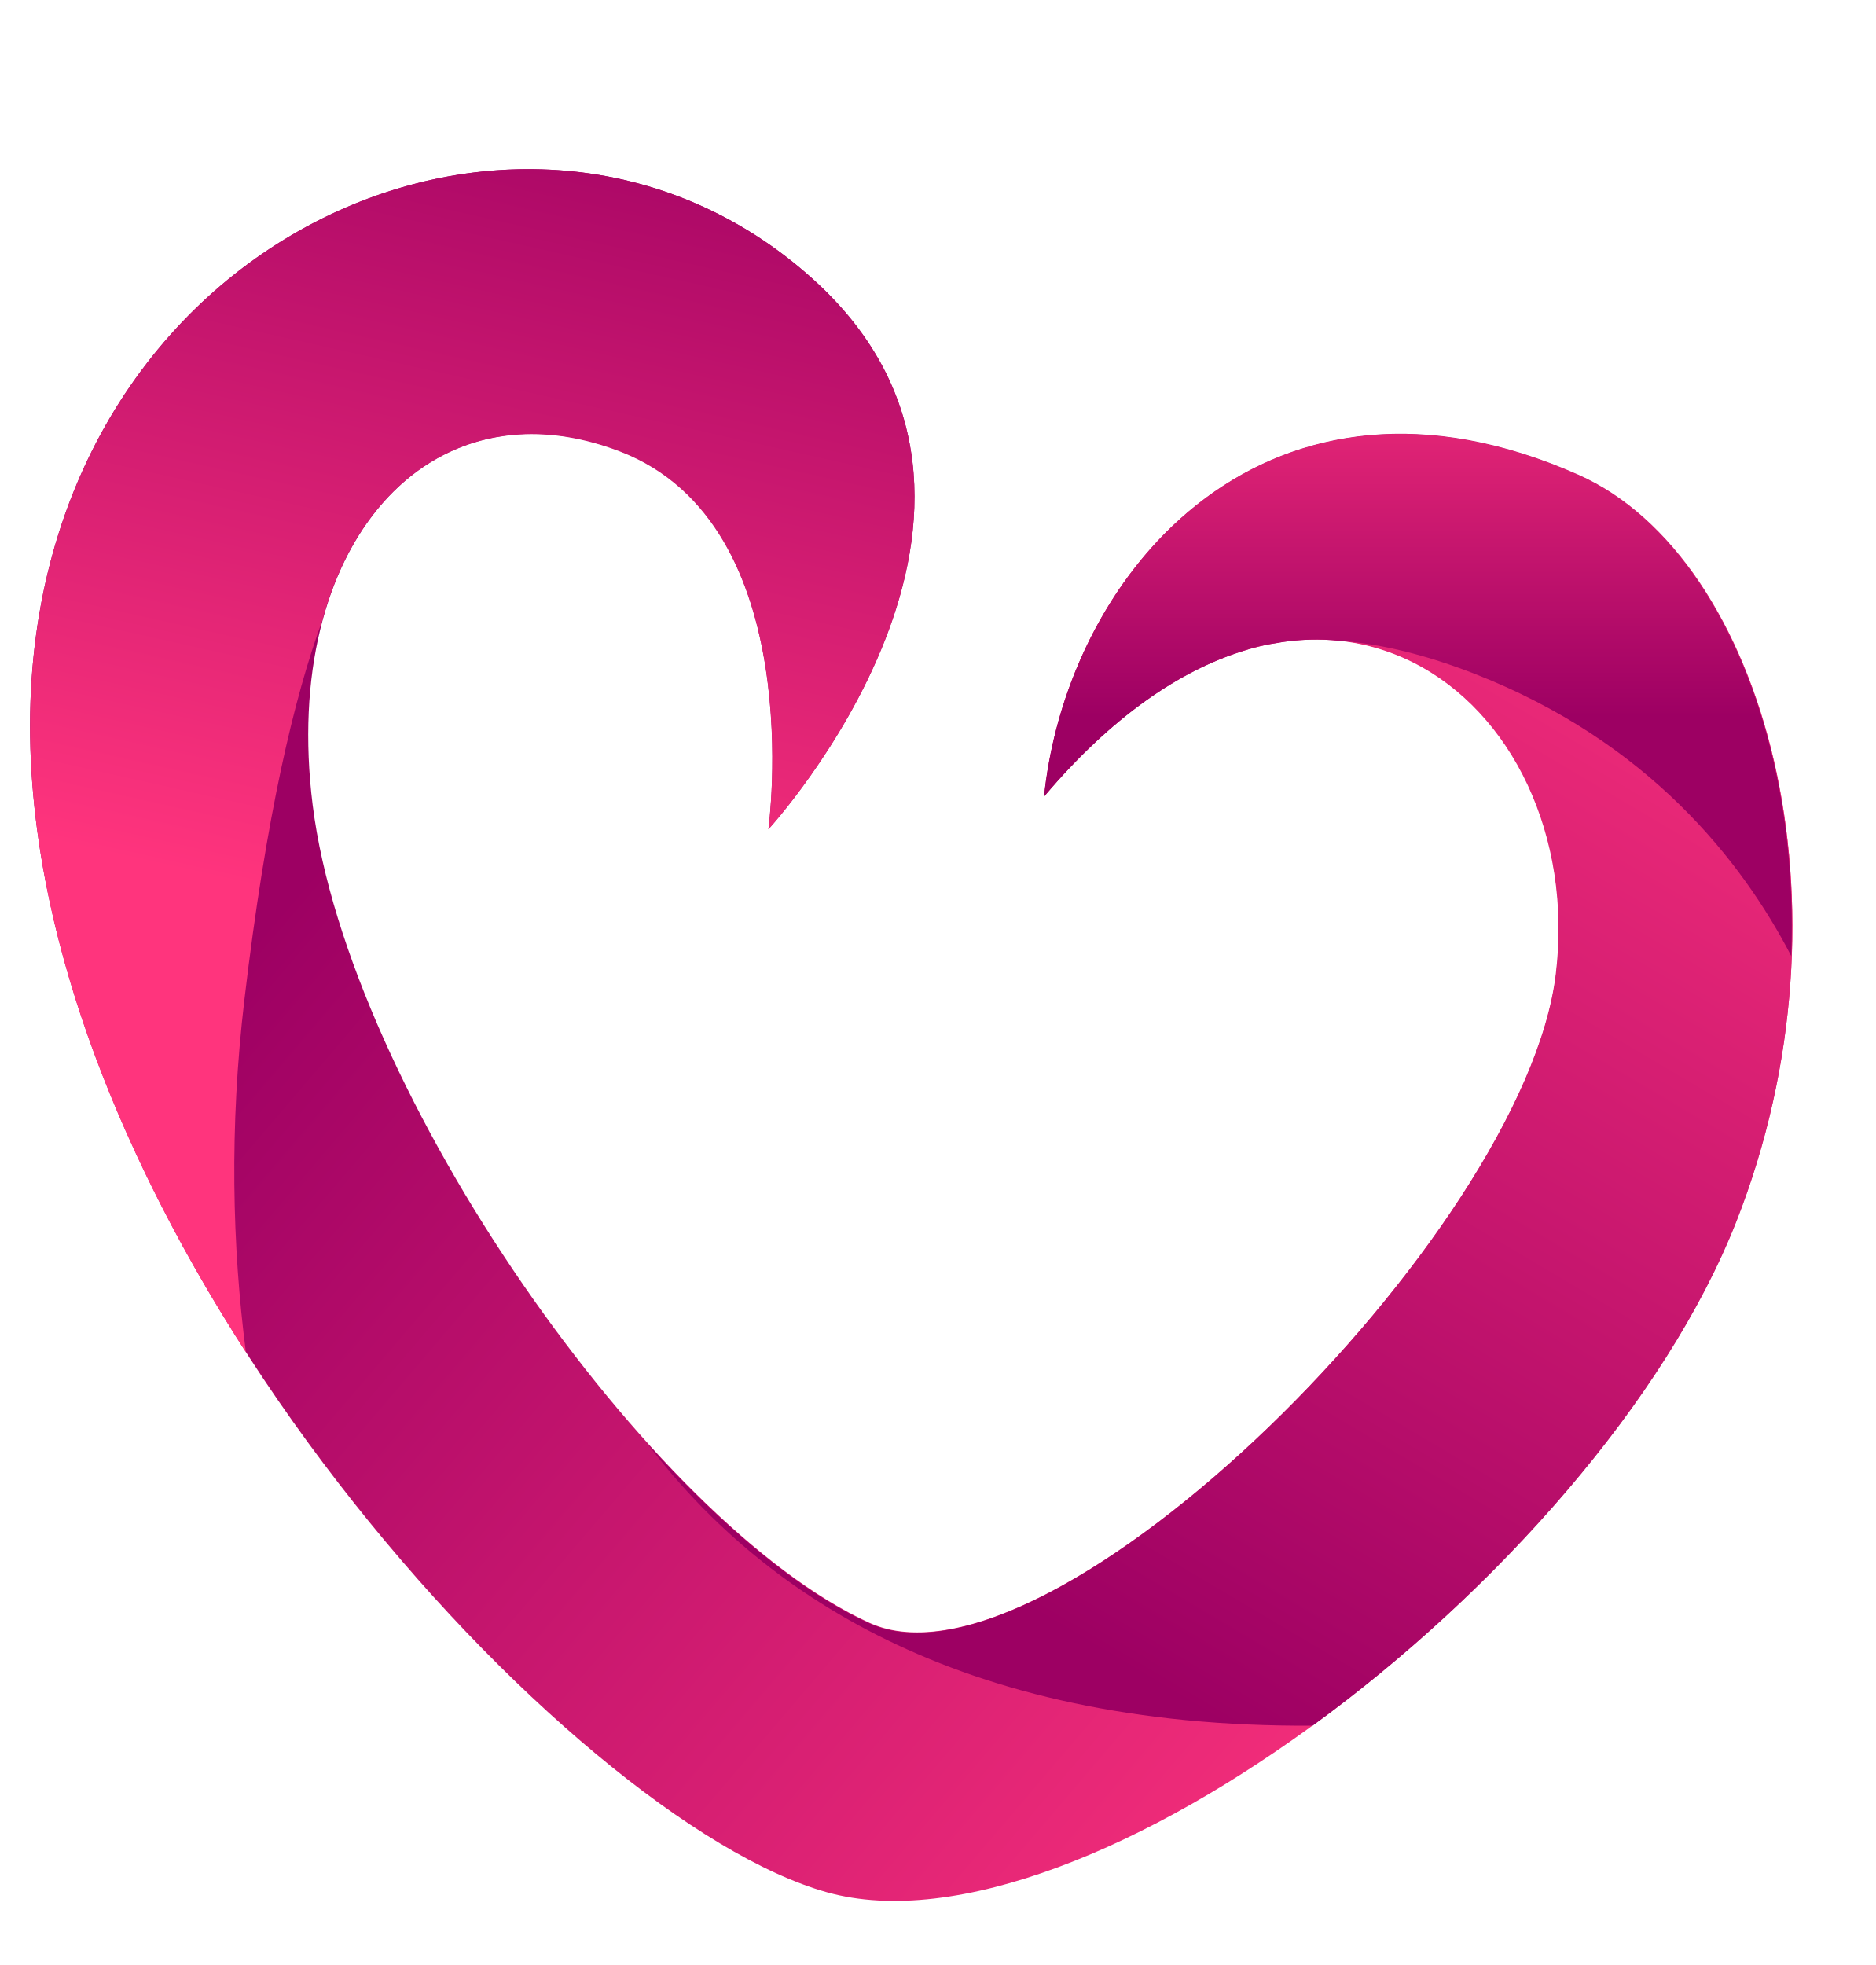
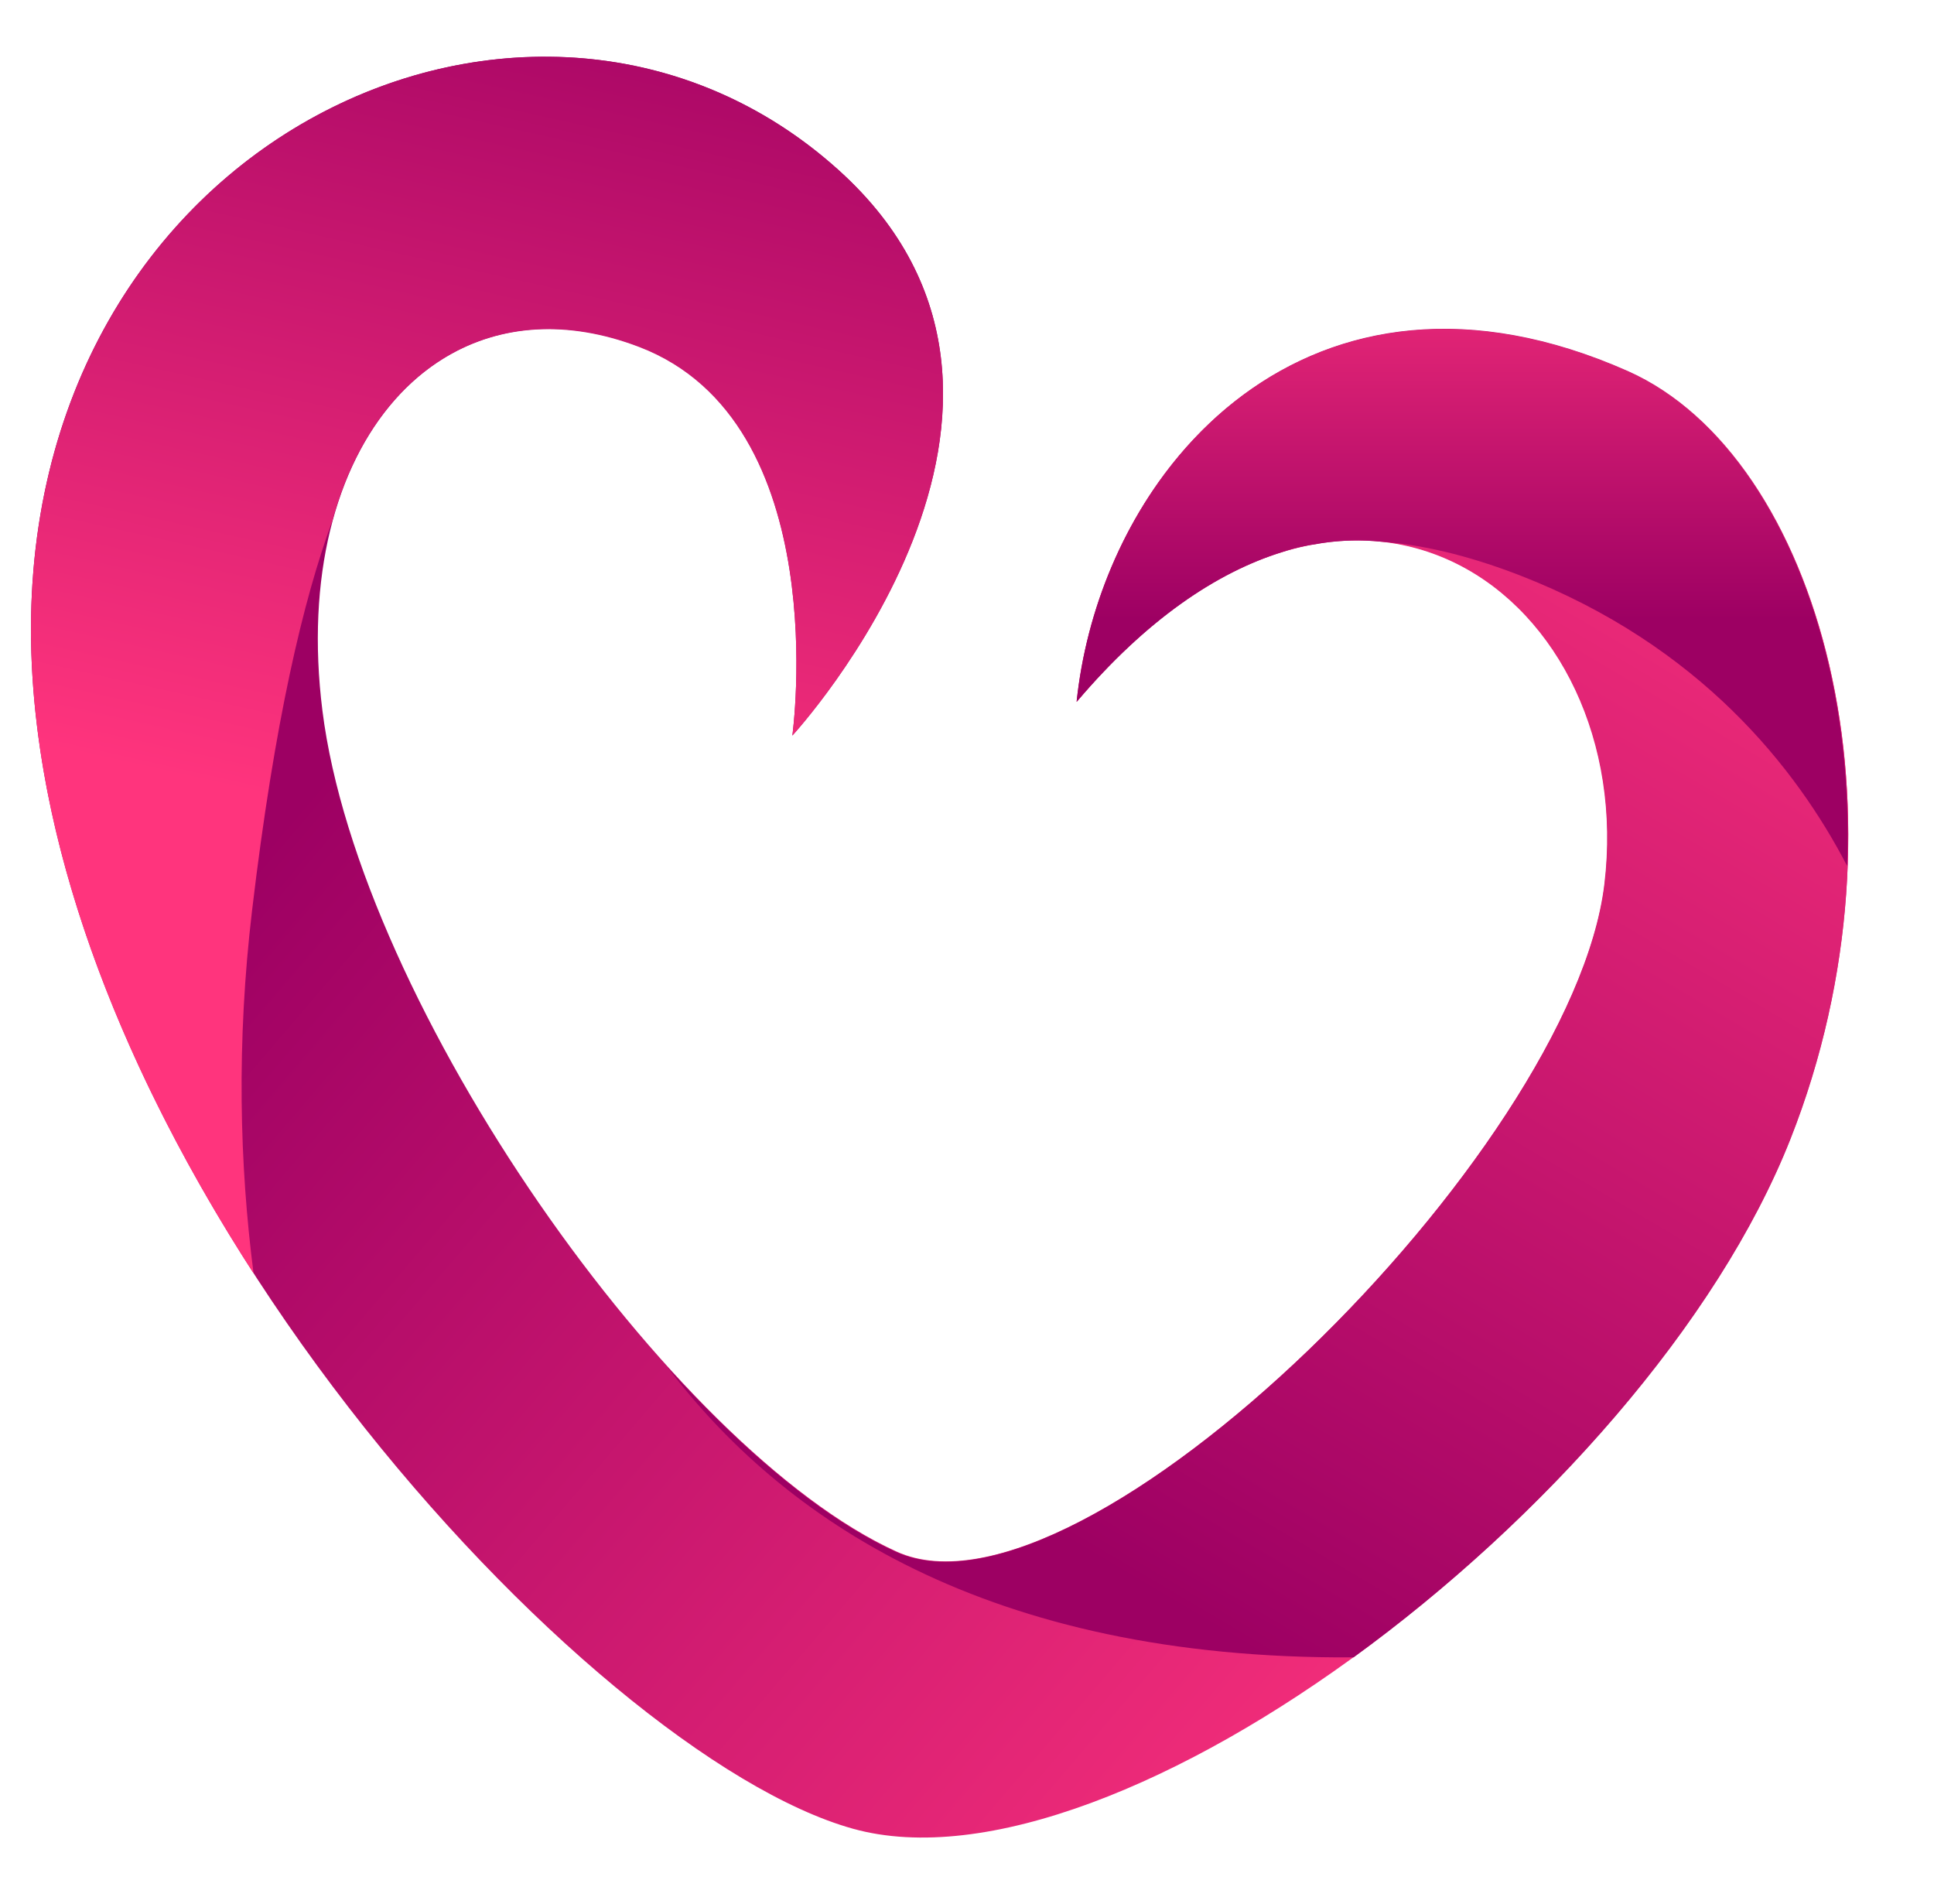
- <svg xmlns="http://www.w3.org/2000/svg" width="126" height="132" xml:space="preserve" overflow="hidden">
+ <svg xmlns="http://www.w3.org/2000/svg" width="126" height="124" xml:space="preserve" overflow="hidden">
  <defs>
    <linearGradient x1="114.527" y1="101.904" x2="36.065" y2="34.296" gradientUnits="userSpaceOnUse" spreadMethod="pad" id="fill0">
      <stop offset="0" stop-color="#FF347D" stop-opacity="1" />
      <stop offset="1" stop-color="#9D0063" stop-opacity="1" />
    </linearGradient>
    <linearGradient x1="27.636" y1="54.409" x2="41.018" y2="-5.853" gradientUnits="userSpaceOnUse" spreadMethod="pad" id="fill1">
      <stop offset="0" stop-color="#FF347D" stop-opacity="1" />
      <stop offset="1" stop-color="#9D0063" stop-opacity="1" />
    </linearGradient>
    <linearGradient x1="115.131" y1="22.378" x2="69.495" y2="100.155" gradientUnits="userSpaceOnUse" spreadMethod="pad" id="fill2">
      <stop offset="0" stop-color="#FF347D" stop-opacity="1" />
      <stop offset="1" stop-color="#9D0063" stop-opacity="1" />
    </linearGradient>
    <linearGradient x1="96.041" y1="13.509" x2="96.041" y2="40.792" gradientUnits="userSpaceOnUse" spreadMethod="pad" id="fill3">
      <stop offset="0" stop-color="#FF347D" stop-opacity="1" />
      <stop offset="1" stop-color="#9D0063" stop-opacity="1" />
    </linearGradient>
  </defs>
-   <g transform="translate(-34 -254)">
+   <g transform="translate(-34 -262)">
    <g>
      <g>
        <g>
          <g>
-             <path d="M52.382 48.291C52.382 48.291 72.288 26.848 55.406 11.726 35.822-5.826 1.76 9.47 2.801 42.912 3.867 76.502 39.044 114.208 56.323 118.992 73.602 123.777 108.11 97.722 117.406 74.37 125.76 53.373 119.339 30.244 106.82 24.716 86.195 15.643 72.536 30.789 70.924 46.085 88.947 24.964 107.539 39.491 105.308 57.885 103.201 75.263 71.296 106.548 59.174 101.069 44.548 94.475 24.17 65.743 21.766 46.68 19.584 29.376 29.599 18.27 42.416 23.129 55.208 27.988 52.382 48.291 52.382 48.291L52.382 48.291Z" fill="url(#fill0)" fill-rule="nonzero" transform="matrix(1 0 0 1.00999 33.2399 260.935)" />
-             <path d="M36.541 4.388C19.435 4.214 2.058 18.89 2.801 42.912 3.223 56.447 9.172 70.627 17.279 83.072 16.361 76.006 16.163 68.148 17.18 59.62 18.642 47.349 20.526 39.491 22.41 34.409 25.088 24.617 32.971 19.584 42.391 23.154 55.208 28.013 52.382 48.291 52.382 48.291 52.382 48.291 72.288 26.848 55.406 11.726 49.902 6.792 43.234 4.437 36.541 4.388Z" fill="url(#fill1)" fill-rule="nonzero" transform="matrix(1 0 0 1.00999 33.2399 260.935)" />
-             <path d="M94.326 22.014C80.791 22.311 72.164 34.161 70.9 46.11 88.922 24.988 107.515 39.515 105.283 57.91 103.176 75.287 71.272 106.573 59.149 101.094 54.513 99.012 49.283 94.673 44.25 89.145 51.638 98.838 64.95 108.06 88.947 107.911 101.243 99.036 112.646 86.369 117.406 74.395 125.76 53.398 119.339 30.269 106.82 24.765 102.309 22.757 98.119 21.939 94.326 22.014Z" fill="url(#fill2)" fill-rule="nonzero" transform="matrix(1 0 0 1.00999 33.2399 260.935)" />
-             <path d="M94.326 22.014C80.791 22.311 72.164 34.161 70.9 46.11 75.461 40.78 80.047 37.73 84.311 36.417 84.757 36.268 85.204 36.144 85.699 36.045 85.947 35.995 86.195 35.946 86.443 35.921 86.592 35.896 86.716 35.871 86.865 35.846 88.178 35.648 89.467 35.623 90.682 35.747 93.285 35.921 96.285 36.59 99.78 37.929 111.531 42.465 117.802 50.423 121.1 56.72 121.67 41.846 115.819 28.707 106.796 24.741 102.309 22.757 98.119 21.939 94.326 22.014Z" fill="url(#fill3)" fill-rule="nonzero" transform="matrix(1 0 0 1.00999 33.2399 260.935)" />
+             <path d="M52.382 48.291C52.382 48.291 72.288 26.848 55.406 11.726 35.822-5.826 1.76 9.47 2.801 42.912 3.867 76.502 39.044 114.208 56.323 118.992 73.602 123.777 108.11 97.722 117.406 74.37 125.76 53.373 119.339 30.244 106.82 24.716 86.195 15.643 72.536 30.789 70.924 46.085 88.947 24.964 107.539 39.491 105.308 57.885 103.201 75.263 71.296 106.548 59.174 101.069 44.548 94.475 24.17 65.743 21.766 46.68 19.584 29.376 29.599 18.27 42.416 23.129 55.208 27.988 52.382 48.291 52.382 48.291L52.382 48.291Z" fill="url(#fill0)" fill-rule="nonzero" transform="matrix(1 0 0 1.00721 33.2399 261.279)" />
+             <path d="M36.541 4.388C19.435 4.214 2.058 18.89 2.801 42.912 3.223 56.447 9.172 70.627 17.279 83.072 16.361 76.006 16.163 68.148 17.18 59.62 18.642 47.349 20.526 39.491 22.41 34.409 25.088 24.617 32.971 19.584 42.391 23.154 55.208 28.013 52.382 48.291 52.382 48.291 52.382 48.291 72.288 26.848 55.406 11.726 49.902 6.792 43.234 4.437 36.541 4.388Z" fill="url(#fill1)" fill-rule="nonzero" transform="matrix(1 0 0 1.00721 33.2399 261.279)" />
+             <path d="M94.326 22.014C80.791 22.311 72.164 34.161 70.9 46.11 88.922 24.988 107.515 39.515 105.283 57.91 103.176 75.287 71.272 106.573 59.149 101.094 54.513 99.012 49.283 94.673 44.25 89.145 51.638 98.838 64.95 108.06 88.947 107.911 101.243 99.036 112.646 86.369 117.406 74.395 125.76 53.398 119.339 30.269 106.82 24.765 102.309 22.757 98.119 21.939 94.326 22.014Z" fill="url(#fill2)" fill-rule="nonzero" transform="matrix(1 0 0 1.00721 33.2399 261.279)" />
+             <path d="M94.326 22.014C80.791 22.311 72.164 34.161 70.9 46.11 75.461 40.78 80.047 37.73 84.311 36.417 84.757 36.268 85.204 36.144 85.699 36.045 85.947 35.995 86.195 35.946 86.443 35.921 86.592 35.896 86.716 35.871 86.865 35.846 88.178 35.648 89.467 35.623 90.682 35.747 93.285 35.921 96.285 36.59 99.78 37.929 111.531 42.465 117.802 50.423 121.1 56.72 121.67 41.846 115.819 28.707 106.796 24.741 102.309 22.757 98.119 21.939 94.326 22.014Z" fill="url(#fill3)" fill-rule="nonzero" transform="matrix(1 0 0 1.00721 33.2399 261.279)" />
          </g>
        </g>
      </g>
    </g>
  </g>
</svg>
